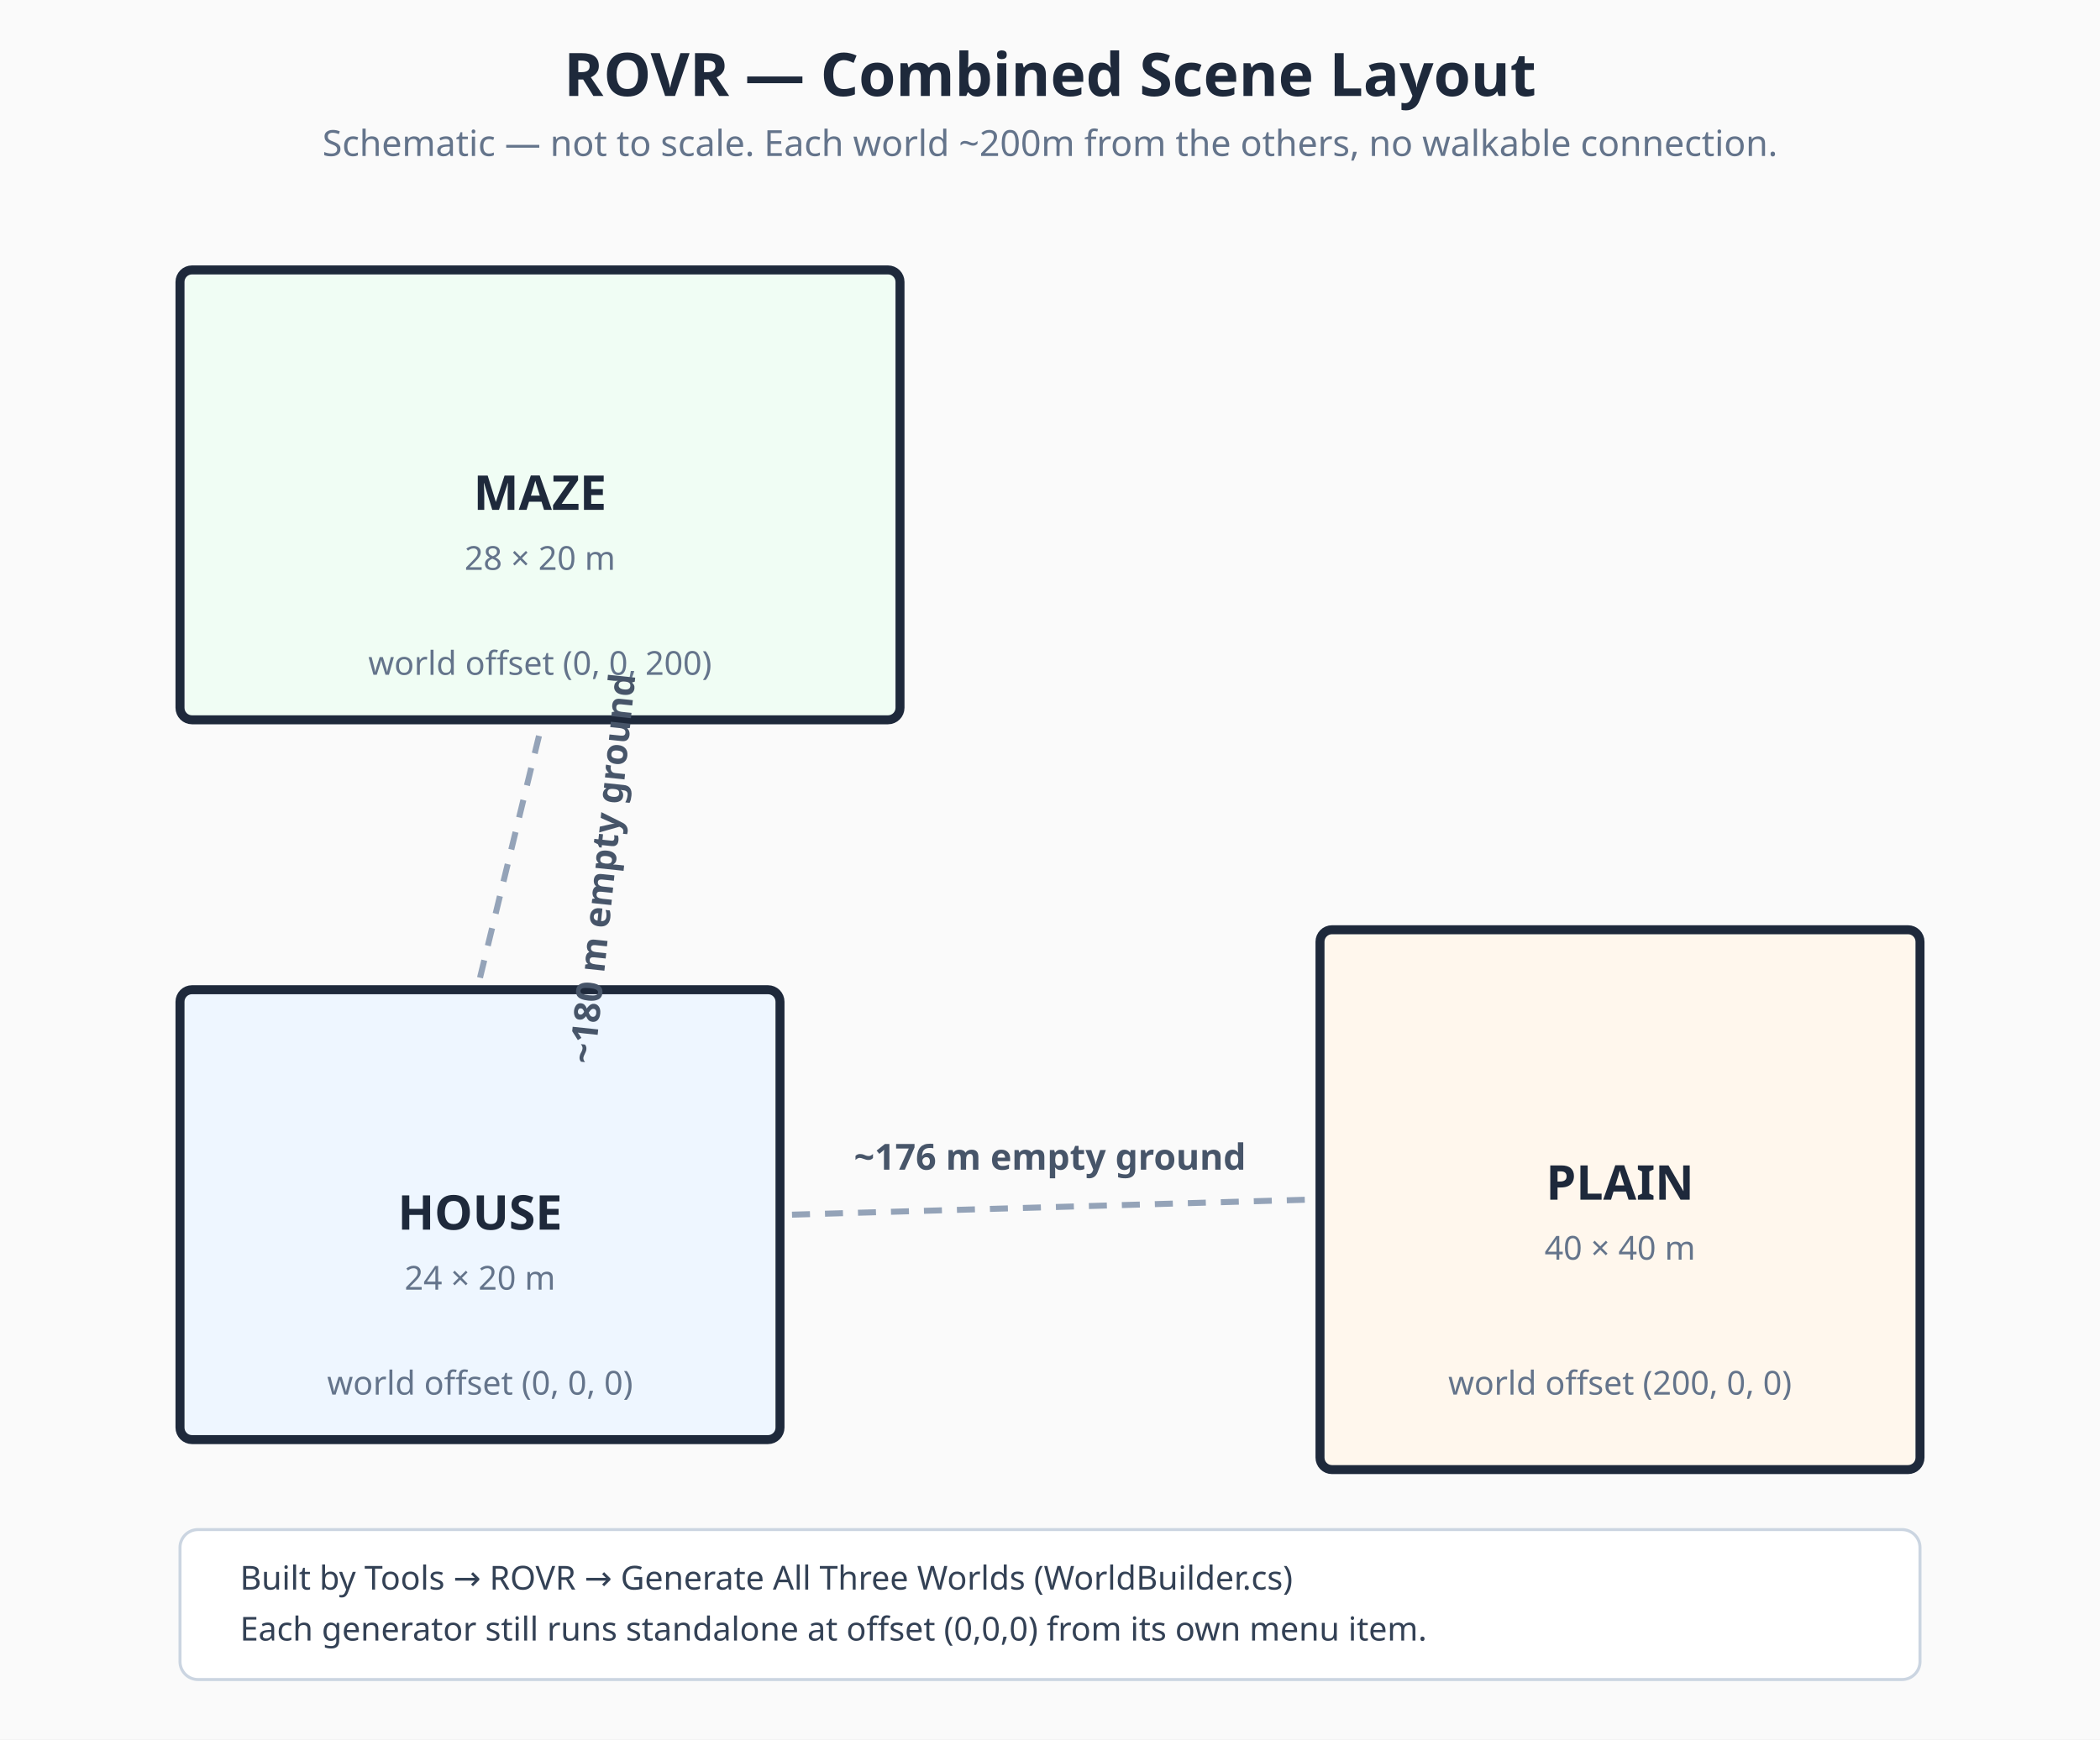
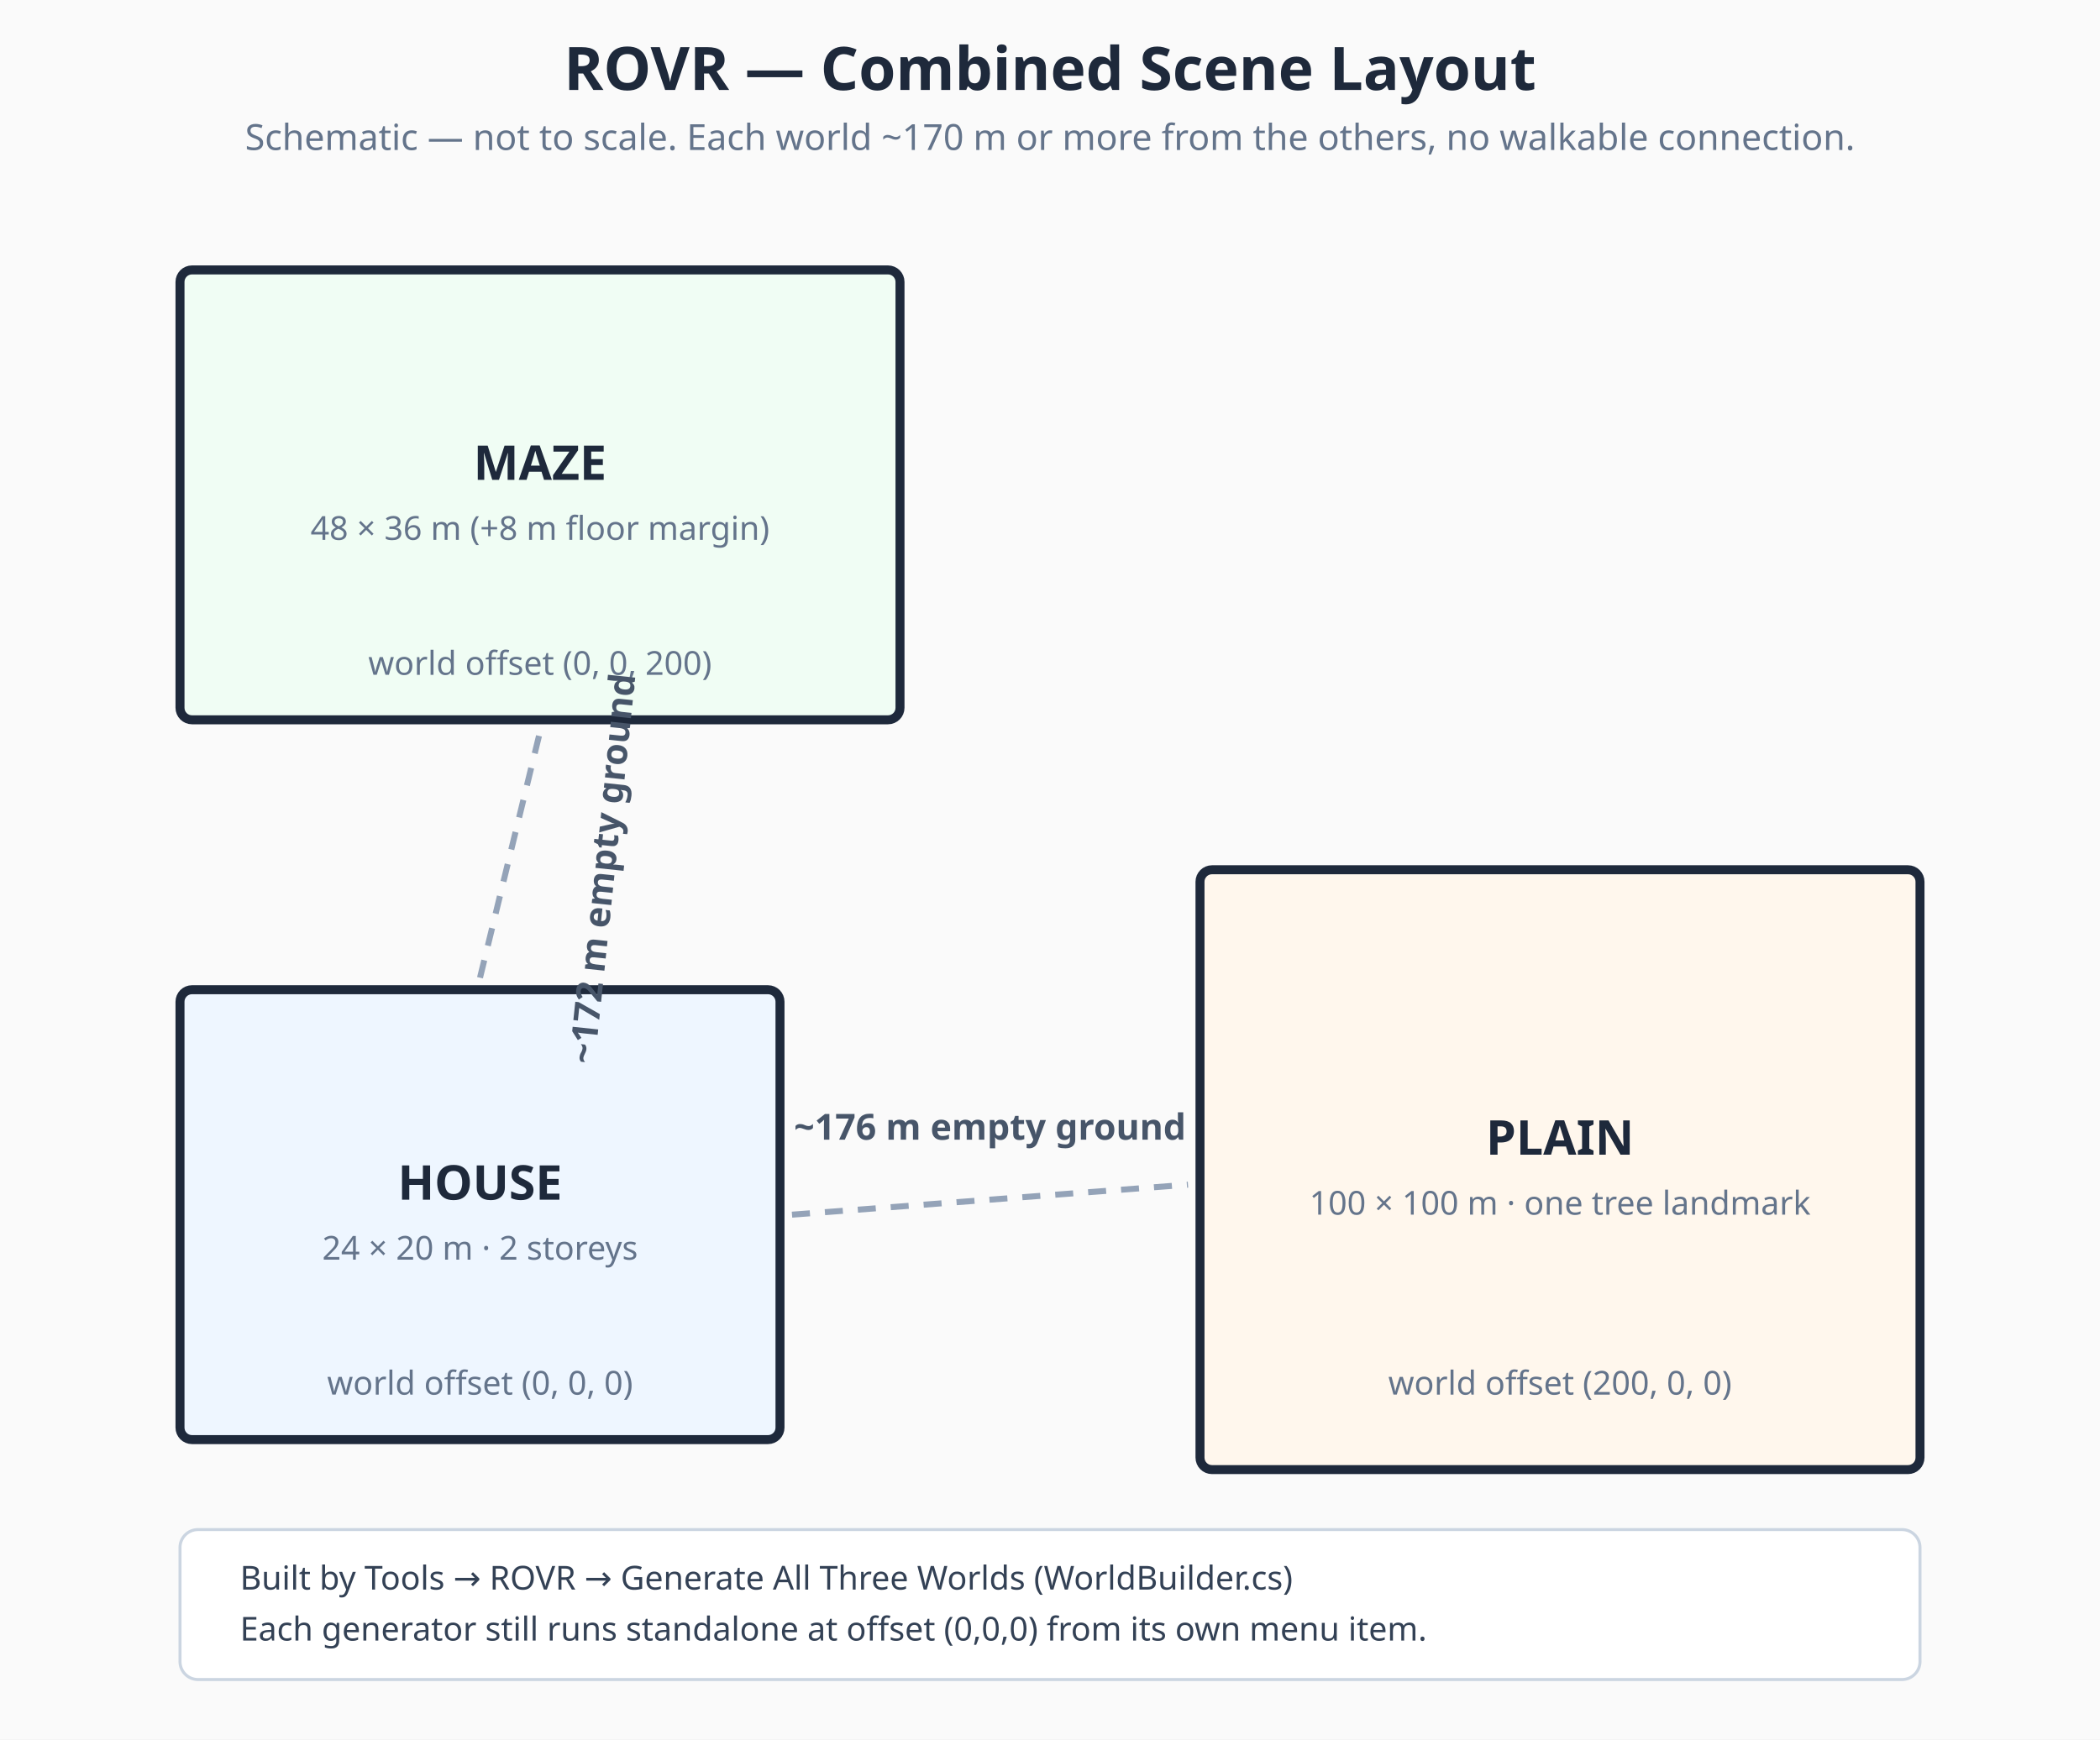
<svg xmlns="http://www.w3.org/2000/svg" viewBox="0 0 700 580" font-family="system-ui, sans-serif">
  <rect width="700" height="580" fill="#fafafa" />
-   <text x="350" y="32" font-size="20" font-weight="700" text-anchor="middle" fill="#1e293b">ROVR — Combined Scene Layout</text>
-   <text x="350" y="52" font-size="12" text-anchor="middle" fill="#64748b">Schematic — not to scale. Each world ~200m from the others, no walkable connection.</text>
+   <text x="350" y="30" font-size="20" font-weight="700" text-anchor="middle" fill="#1e293b">ROVR — Combined Scene Layout</text>
+   <text x="350" y="50" font-size="12" text-anchor="middle" fill="#64748b">Schematic — not to scale. Each world ~170 m or more from the others, no walkable connection.</text>
  <rect x="60" y="330" width="200" height="150" fill="#eef6ff" stroke="#1e293b" stroke-width="3" rx="4" />
-   <text x="160" y="410" font-size="16" font-weight="700" text-anchor="middle" fill="#1e293b">HOUSE</text>
-   <text x="160" y="430" font-size="11" text-anchor="middle" fill="#64748b">24 × 20 m</text>
+   <text x="160" y="400" font-size="16" font-weight="700" text-anchor="middle" fill="#1e293b">HOUSE</text>
+   <text x="160" y="420" font-size="11" text-anchor="middle" fill="#64748b">24 × 20 m · 2 storeys</text>
  <text x="160" y="465" font-size="11" text-anchor="middle" fill="#64748b">world offset (0, 0, 0)</text>
-   <rect x="440" y="310" width="200" height="180" fill="#fff7ed" stroke="#1e293b" stroke-width="3" rx="4" />
-   <text x="540" y="400" font-size="16" font-weight="700" text-anchor="middle" fill="#1e293b">PLAIN</text>
-   <text x="540" y="420" font-size="11" text-anchor="middle" fill="#64748b">40 × 40 m</text>
-   <text x="540" y="465" font-size="11" text-anchor="middle" fill="#64748b">world offset (200, 0, 0)</text>
+   <rect x="400" y="290" width="240" height="200" fill="#fff7ed" stroke="#1e293b" stroke-width="3" rx="4" />
+   <text x="520" y="385" font-size="16" font-weight="700" text-anchor="middle" fill="#1e293b">PLAIN</text>
+   <text x="520" y="405" font-size="11" text-anchor="middle" fill="#64748b">100 × 100 m · one tree landmark</text>
+   <text x="520" y="465" font-size="11" text-anchor="middle" fill="#64748b">world offset (200, 0, 0)</text>
  <rect x="60" y="90" width="240" height="150" fill="#f0fdf4" stroke="#1e293b" stroke-width="3" rx="4" />
-   <text x="180" y="170" font-size="16" font-weight="700" text-anchor="middle" fill="#1e293b">MAZE</text>
-   <text x="180" y="190" font-size="11" text-anchor="middle" fill="#64748b">28 × 20 m</text>
+   <text x="180" y="160" font-size="16" font-weight="700" text-anchor="middle" fill="#1e293b">MAZE</text>
+   <text x="180" y="180" font-size="11" text-anchor="middle" fill="#64748b">48 × 36 m (+8 m floor margin)</text>
  <text x="180" y="225" font-size="11" text-anchor="middle" fill="#64748b">world offset (0, 0, 200)</text>
-   <line x1="264" y1="405" x2="436" y2="400" stroke="#94a3b8" stroke-width="2" stroke-dasharray="6,5" />
-   <text x="350" y="390" font-size="12" text-anchor="middle" fill="#475569" font-weight="600">~176 m empty ground</text>
+   <line x1="264" y1="405" x2="396" y2="395" stroke="#94a3b8" stroke-width="2" stroke-dasharray="6,5" />
+   <text x="330" y="380" font-size="12" text-anchor="middle" fill="#475569" font-weight="600">~176 m empty ground</text>
  <line x1="160" y1="326" x2="180" y2="244" stroke="#94a3b8" stroke-width="2" stroke-dasharray="6,5" />
-   <text x="205" y="290" font-size="12" text-anchor="middle" fill="#475569" font-weight="600" transform="rotate(-84 205 290)">~180 m empty ground</text>
+   <text x="205" y="290" font-size="12" text-anchor="middle" fill="#475569" font-weight="600" transform="rotate(-84 205 290)">~172 m empty ground</text>
  <rect x="60" y="510" width="580" height="50" fill="#ffffff" stroke="#cbd5e1" rx="6" />
  <text x="80" y="530" font-size="11" fill="#334155">Built by Tools → ROVR → Generate All Three Worlds (WorldBuilder.cs)</text>
  <text x="80" y="547" font-size="11" fill="#334155">Each generator still runs standalone at offset (0,0,0) from its own menu item.</text>
</svg>
